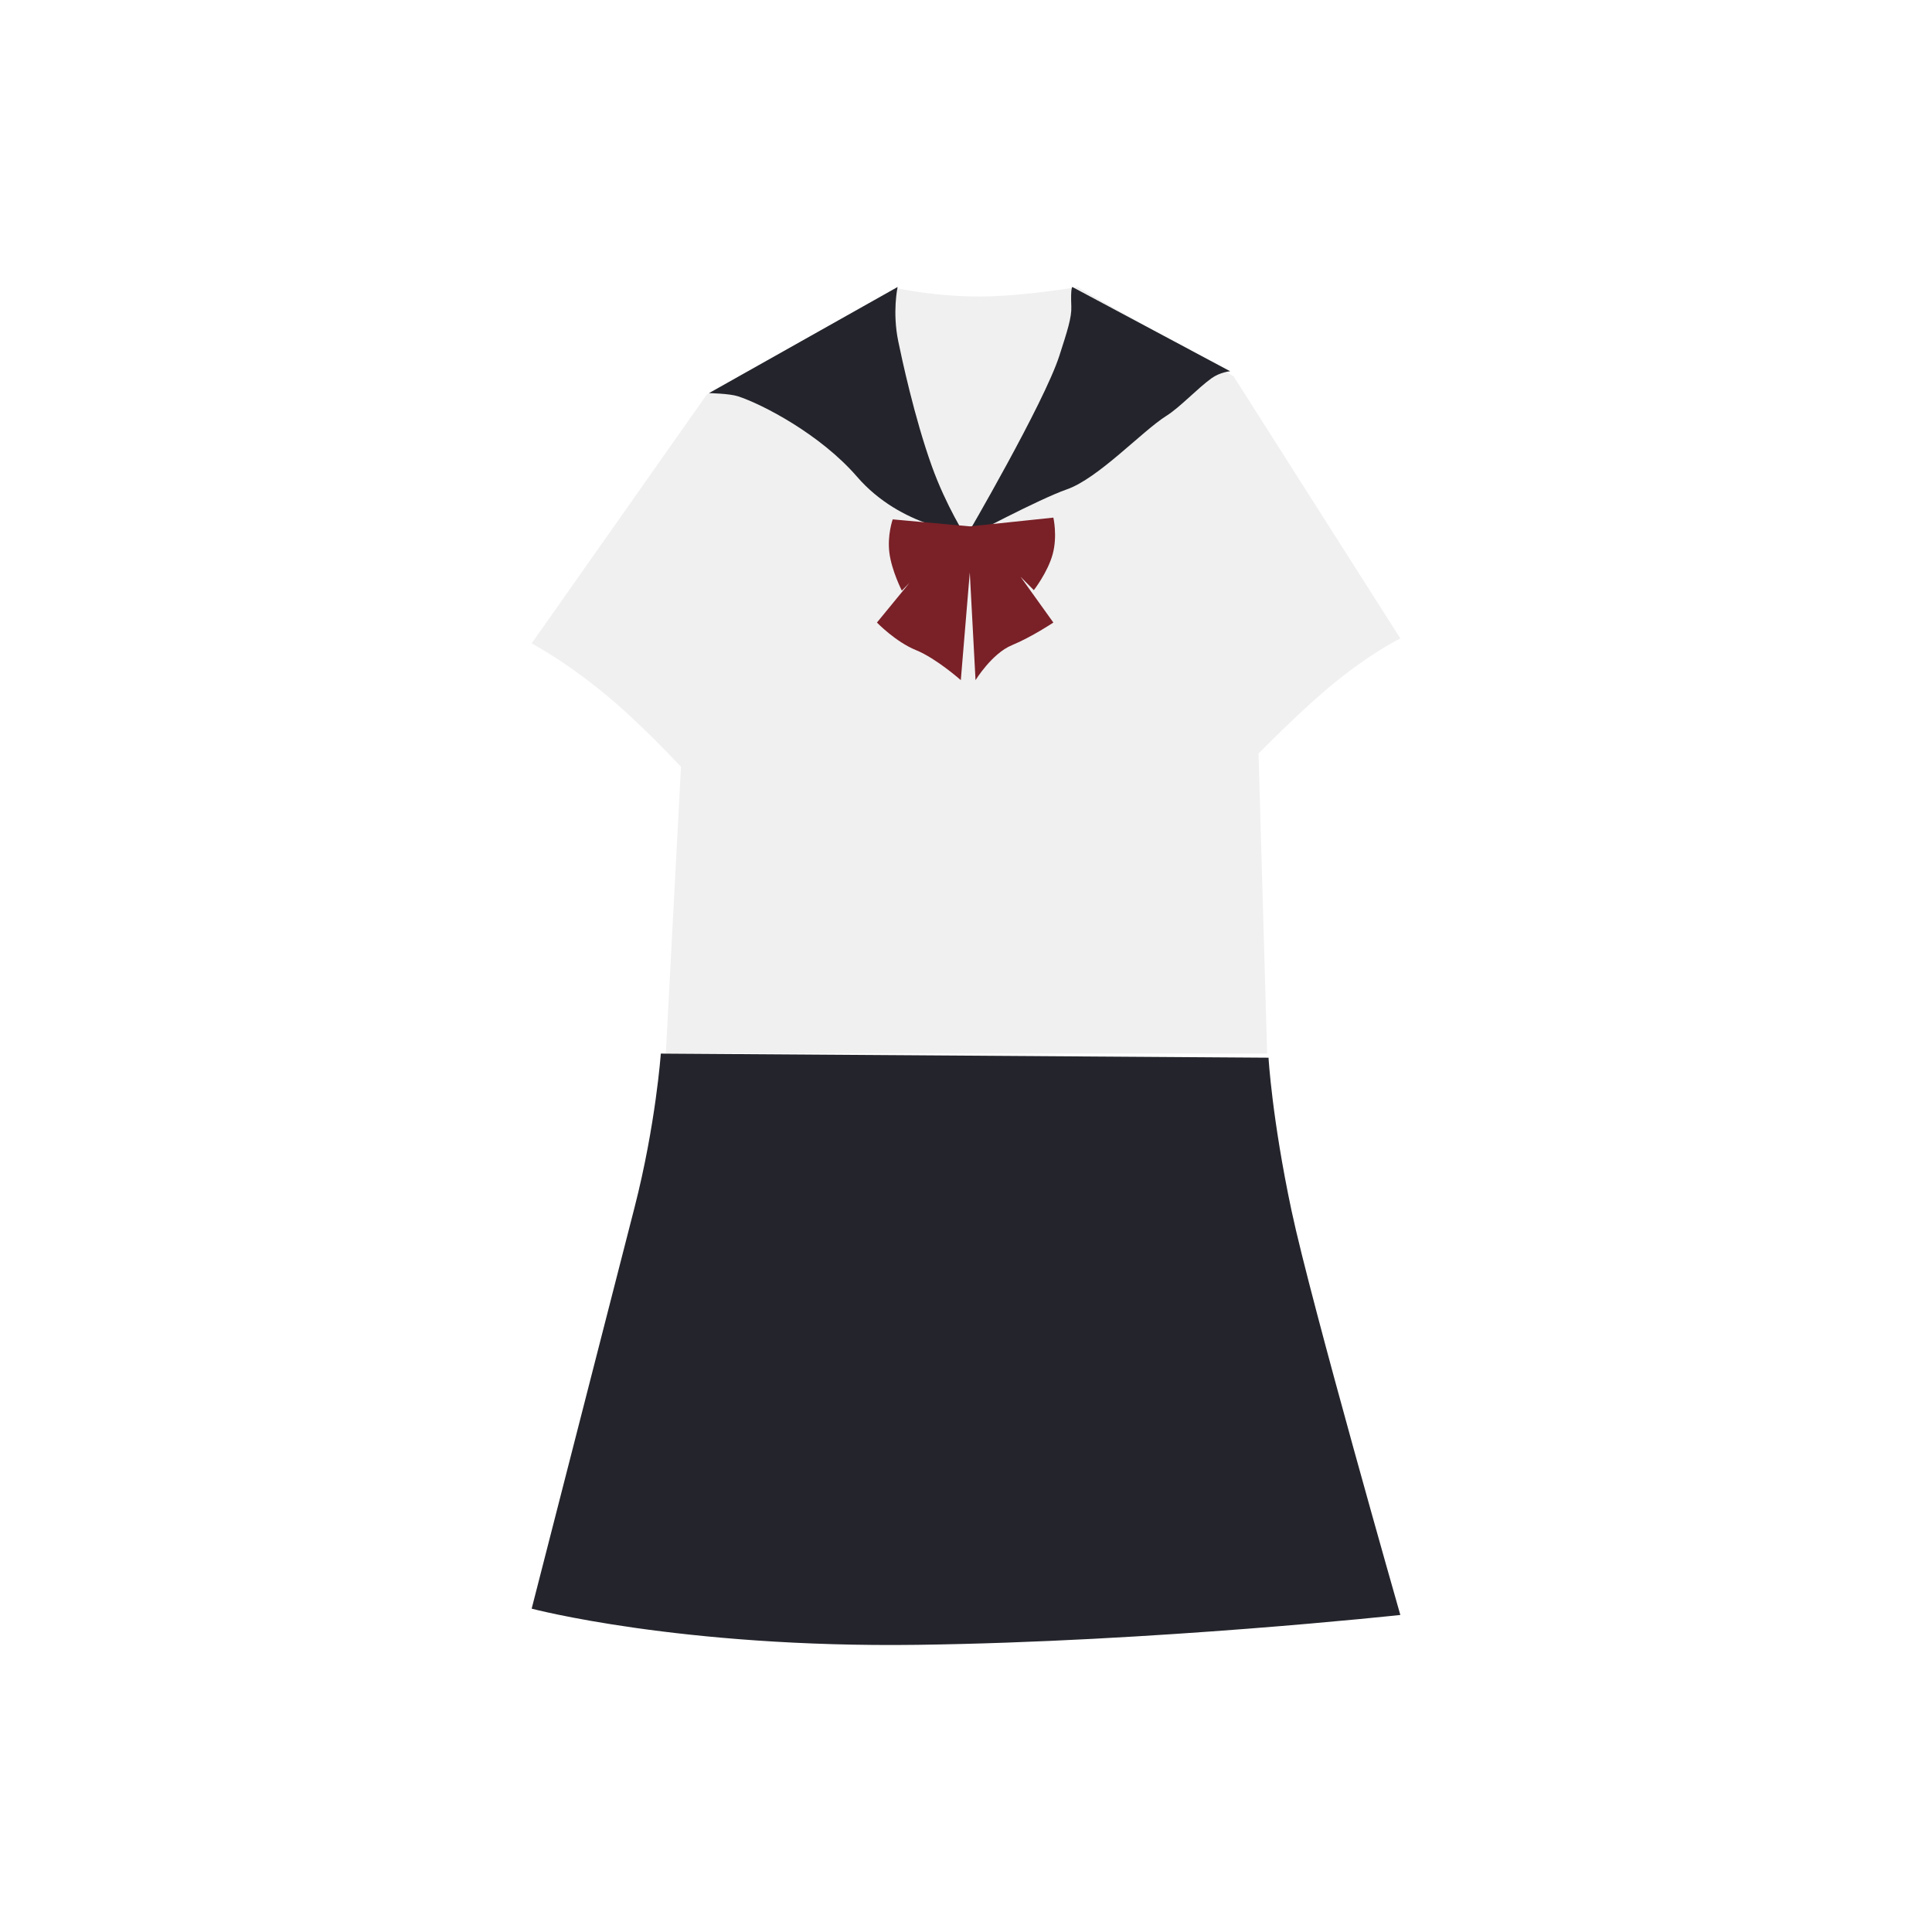
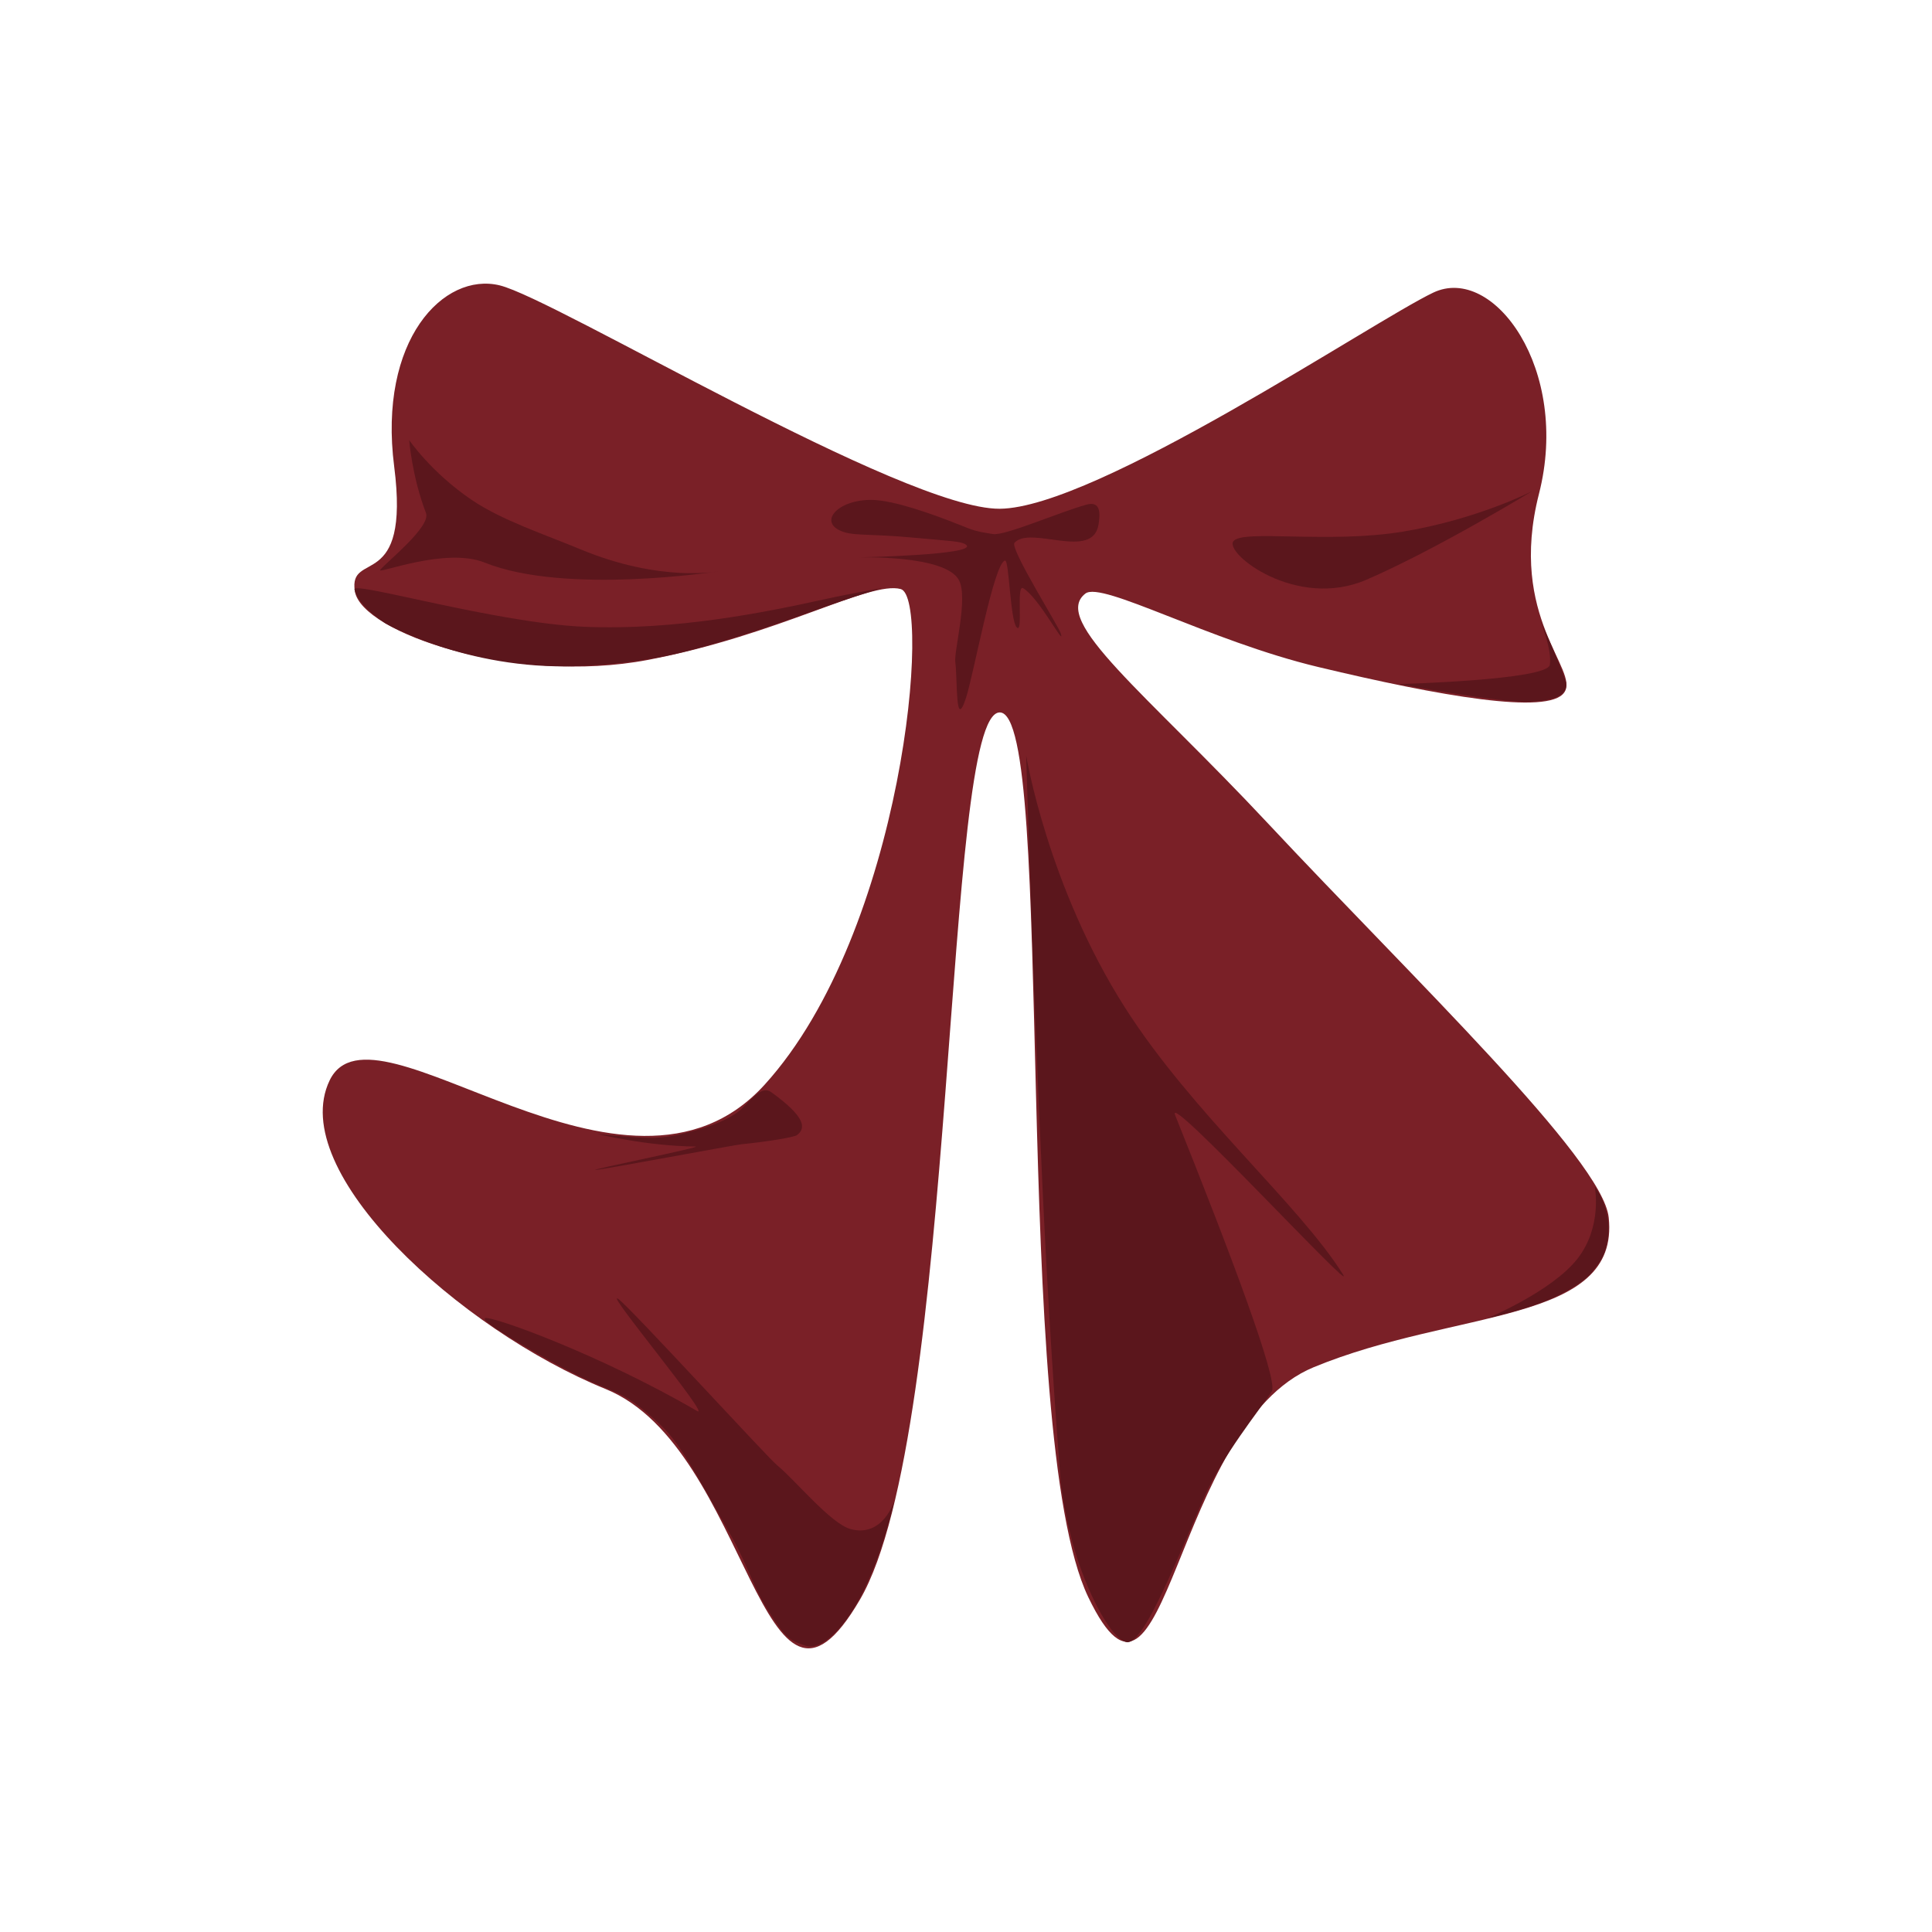
<svg xmlns="http://www.w3.org/2000/svg" height="1024.0px" stroke-miterlimit="10" style="fill-rule:nonzero;clip-rule:evenodd;stroke-linecap:round;stroke-linejoin:round;" version="1.1" viewBox="0 0 1024 1024" width="1024.0px" xml:space="preserve">
  <defs />
  <g id="图层-1">
-     <path d="M350.247 558.426L672.344 560.601C672.344 560.601 674.146 592.688 684.543 641.693C694.94 690.698 742.207 855.963 742.207 855.963C742.207 855.963 611.968 870.118 486.242 871.794C360.516 873.47 281.793 852.62 281.793 852.62C281.793 852.62 317.483 713.275 336.274 640.137C347.591 596.084 350.247 558.426 350.247 558.426Z" fill="#24252c" fill-rule="nonzero" opacity="1" stroke="none" />
-     <path d="M374.701 208.998L476.092 152.876C476.092 152.876 496.283 157.336 520.025 157.144C543.767 156.953 571.059 152.11 571.059 152.11L653.795 199.412L742.207 338.4C742.207 338.4 725.979 346.138 704.254 364.403C682.528 382.668 655.305 411.46 655.305 411.46L664.855 323.042L671.612 558.426L352.911 558.256L365.892 312.7L378.307 425.313C378.307 425.313 351.058 394.263 326.929 373.183C302.801 352.102 281.793 340.991 281.793 340.991L374.701 208.998Z" fill="#f0f0f0" fill-rule="nonzero" opacity="1" stroke="none" />
-     <path d="M375.783 208.364L475.755 152.11C475.755 152.11 475.016 155.474 474.703 160.82C474.398 166.031 474.498 173.124 476.08 180.821C477.843 189.392 484.648 221.401 493.907 247.132C501.494 268.214 512 284.583 512 284.583C512 284.583 553.412 213.697 561.532 188.404C565.652 175.568 568.061 168.329 567.817 162.391C567.396 152.11 568.368 152.11 568.368 152.11L652.023 196.78C652.023 196.78 646.722 197.185 642.1 200.513C634.616 205.903 625.516 215.792 618.237 220.385C605.208 228.608 582.191 253.534 565.378 259.401C550.439 264.614 512 285.143 512 285.143L512 282.302C512 282.302 477.708 279.79 454.261 252.684C434.801 230.187 404.034 214.233 391.113 210.032C386.657 208.582 375.783 208.364 375.783 208.364Z" fill="#24252c" fill-rule="nonzero" opacity="1" stroke="none" />
-     <path d="M473.151 275.278L514.101 278.992L558.302 274.348C558.302 274.348 560.547 284.043 557.96 293.655C555.373 303.268 547.954 312.797 547.954 312.797L519.58 284.252L534.695 297.047L558.302 329.965C558.302 329.965 546.841 337.622 536.282 341.99C525.724 346.357 517.051 360.493 517.051 360.493L514.007 303.364L509.249 360.493C509.249 360.493 496.288 348.967 485.478 344.574C474.667 340.181 464.794 329.965 464.794 329.965L490.009 299.214L506.344 284.183L477.995 313.046C477.995 313.046 472.613 302.51 471.402 293.068C470.191 283.626 473.151 275.278 473.151 275.278Z" fill="#7a2027" fill-rule="nonzero" opacity="1" stroke="none" />
+     <g opacity="1">
+       <path d="M264.84 151.248C294.459 158.447 478.851 269.973 529.853 269.652C580.854 269.331 727.741 170.298 759.652 155.096C791.563 139.894 832.485 195.89 815.69 261.729C798.895 327.567 837.506 355.129 829.033 367.088C820.56 379.046 763.368 368.999 698.696 353.527C640.948 339.712 583.991 307.875 575.282 314.597C556.819 328.847 607.41 367.298 672.031 436.401C749.076 518.789 849.384 614.425 852.652 645.295C858.662 702.058 771.364 693.597 696.24 724.672C621.115 755.746 618.409 933.297 576.813 846.528C535.216 759.76 560.109 377.275 529.853 377.599C499.596 377.924 508.002 758.176 455.786 847.827C403.57 937.478 397.908 767.464 320.99 736.205C244.071 704.946 151.46 621.19 174.694 572.675C197.929 524.159 331.4 656.3 405.309 574.864C479.218 493.427 493.96 316.639 477.394 312.207C460.828 307.774 413.188 336.485 343.221 349.797C273.255 363.11 191.499 335.397 188.072 313.306C184.645 291.215 217.546 314.48 208.929 247.298C200.312 180.116 235.221 144.049 264.84 151.248Z" fill="#7a2027" fill-rule="nonzero" opacity="1" stroke="none" />
+       <path d="M216.877 233.245C216.877 233.245 228.467 250.345 249.999 264.956C265.957 275.784 289.261 283.485 307.464 291.068C350.228 308.884 380.64 302.82 380.64 302.82C380.64 302.82 299.854 315.467 256.875 298.178C235.95 289.76 199.184 304.797 201.52 302.015C205.206 297.623 228.521 279.048 225.783 271.914C218.344 252.534 216.877 233.245 216.877 233.245Z" fill="#5b161c" fill-rule="nonzero" opacity="1" stroke="none" />
+       <path d="M788.665 698.585C788.665 698.585 822.375 684.499 835.95 667.323C849.525 650.146 845.266 629.02 845.266 629.02C845.266 629.02 855.006 640.985 852.027 657.587C850.68 665.094 848.958 667.745 844.081 673.917C838.815 680.579 825.481 687.338 816.789 690.506C803.072 695.506 788.665 698.585 788.665 698.585Z" fill="#5b161c" fill-rule="nonzero" opacity="1" stroke="none" />
+       <path d="M741.355 362.565C741.355 362.565 820.118 360.493 821.432 352.373C822.746 344.252 816.291 328.7 816.291 328.7C816.291 328.7 825.754 349.148 829.731 360.552C830.769 363.53 829.724 365.554 829.22 366.234C826.829 369.459 822.708 371.379 810.939 371.974C796.054 372.727 741.355 362.565 741.355 362.565Z" fill="#5b161c" fill-rule="nonzero" opacity="1" stroke="none" />
+       <path d="M309.958 332.217C358.255 334.222 405.935 324.437 436.153 317.813C454.848 313.715 467.525 311.756 467.525 311.756C467.525 311.756 456.458 314.856 441.059 320.288C420.654 327.485 391.768 338.2 362.358 345.555C341.951 350.66 321.516 352.5 305.089 353.072C247.12 355.09 204.368 330.451 204.368 330.451C204.368 330.451 189.834 321.479 187.874 312.364C186.918 307.913 263.339 330.281 309.958 332.217Z" fill="#5b161c" fill-rule="nonzero" opacity="1" stroke="none" />
+       <path d="M474.06 795.328C474.06 795.328 467.625 824.904 455.755 846.958C446.762 863.667 434.87 875.679 426.19 871.988C424.372 871.214 420.748 870.61 417.07 867.201C413.441 863.837 409.771 857.705 405.867 851.509C399.786 841.856 395.33 827.817 387.867 814.654C381.697 803.773 375.055 791.684 368.25 780.188C364.053 773.1 359.914 766.311 354.638 760.064C351.478 756.323 344.999 750.139 336.404 743.686C329.067 738.178 320.594 735.761 311.621 731.573C296.181 724.367 280.68 715.059 276.487 712.599C262.955 704.66 255.357 699.372 257.13 698.653C260.607 697.241 318.263 718.032 369.373 747.811C378.033 752.858 319.706 682.96 327.695 688.459C333.86 692.701 406.536 772.26 411.989 776.704C421.418 784.387 440.4 807.712 450.939 810.478C468.214 815.011 474.06 795.328 474.06 795.328Z" fill="#5b161c" fill-rule="nonzero" opacity="1" stroke="none" />
+       <path d="M562.245 785.621C562.245 785.621 558.56 741.816 554.895 675.365C548.68 562.686 543.875 400.372 543.875 400.372C543.875 400.372 555.238 469.729 596.386 534.24C632.14 590.293 688.573 638.323 711.825 675.491C719.771 688.192 617.284 577.169 622.84 591.021C652.212 664.262 677.713 731.895 674.08 737.447C667.41 747.639 647.669 771.706 637.777 794.602C620.506 834.578 605.16 872.669 596.86 870.34C588.986 868.131 577.713 846.879 570.919 825.792C564.436 805.67 562.245 785.621 562.245 785.621Z" fill="#5b161c" fill-rule="nonzero" opacity="1" stroke="none" />
+       <path d="M462.388 264.966C473.909 265.227 493.989 272.379 507.598 277.782C515.95 281.098 516.484 281.54 526.348 283.069C532.693 284.053 561.876 271.301 575.845 267.476C583.596 265.354 583.112 272.431 582.25 277.944C579.227 297.288 546.132 278.283 537.691 287.698C535.093 290.595 561.093 331.933 562.245 335.752C564.685 343.837 550.82 316.826 542.286 311.756C538.449 309.478 542.533 336.568 538.834 332.473C535.394 328.664 534.884 296.671 532.688 297.111C526.761 298.296 516.21 356.892 512 369.886C506.177 387.859 507.604 360.588 506.327 350.885C505.558 345.046 513.215 317.138 508.313 307.599C501.256 293.865 454.533 295.443 454.533 295.443C454.533 295.443 519.129 294.164 512 288.708C509.531 286.818 503.245 286.748 483.314 284.899C462.138 282.935 453.558 283.982 447.497 282.068C432.628 277.37 443.796 264.544 462.388 264.966Z" fill="#5b161c" fill-rule="nonzero" opacity="1" stroke="none" />
+       <path d="M316.58 600.987C316.58 600.987 330.912 602.715 343.369 603.06C352.96 603.326 360.769 601.329 369.751 598.817C378.98 596.236 388.636 592.05 393.042 587.681C399.819 580.962 404.161 575.554 408.776 578.876C427.52 592.368 427.044 598.135 422.397 601.647C420.953 602.739 407.105 605.061 392.983 606.48C389.04 606.877 319.998 619.858 315.662 620.096C310.762 620.364 373.615 607.72 368.565 607.676C342.583 607.455 316.58 600.987 316.58 600.987Z" fill="#5b161c" fill-rule="nonzero" opacity="1" stroke="none" />
+       <path d="M724.208 307.282C687.044 323.331 648.796 293.236 653.73 286.844C658.665 280.452 704.362 288.343 743.945 281.715C783.527 275.086 812.061 260.331 812.061 260.331C812.061 260.331 761.373 291.233 724.208 307.282Z" fill="#5b161c" fill-rule="nonzero" opacity="1" stroke="none" />
+     </g>
  </g>
</svg>
